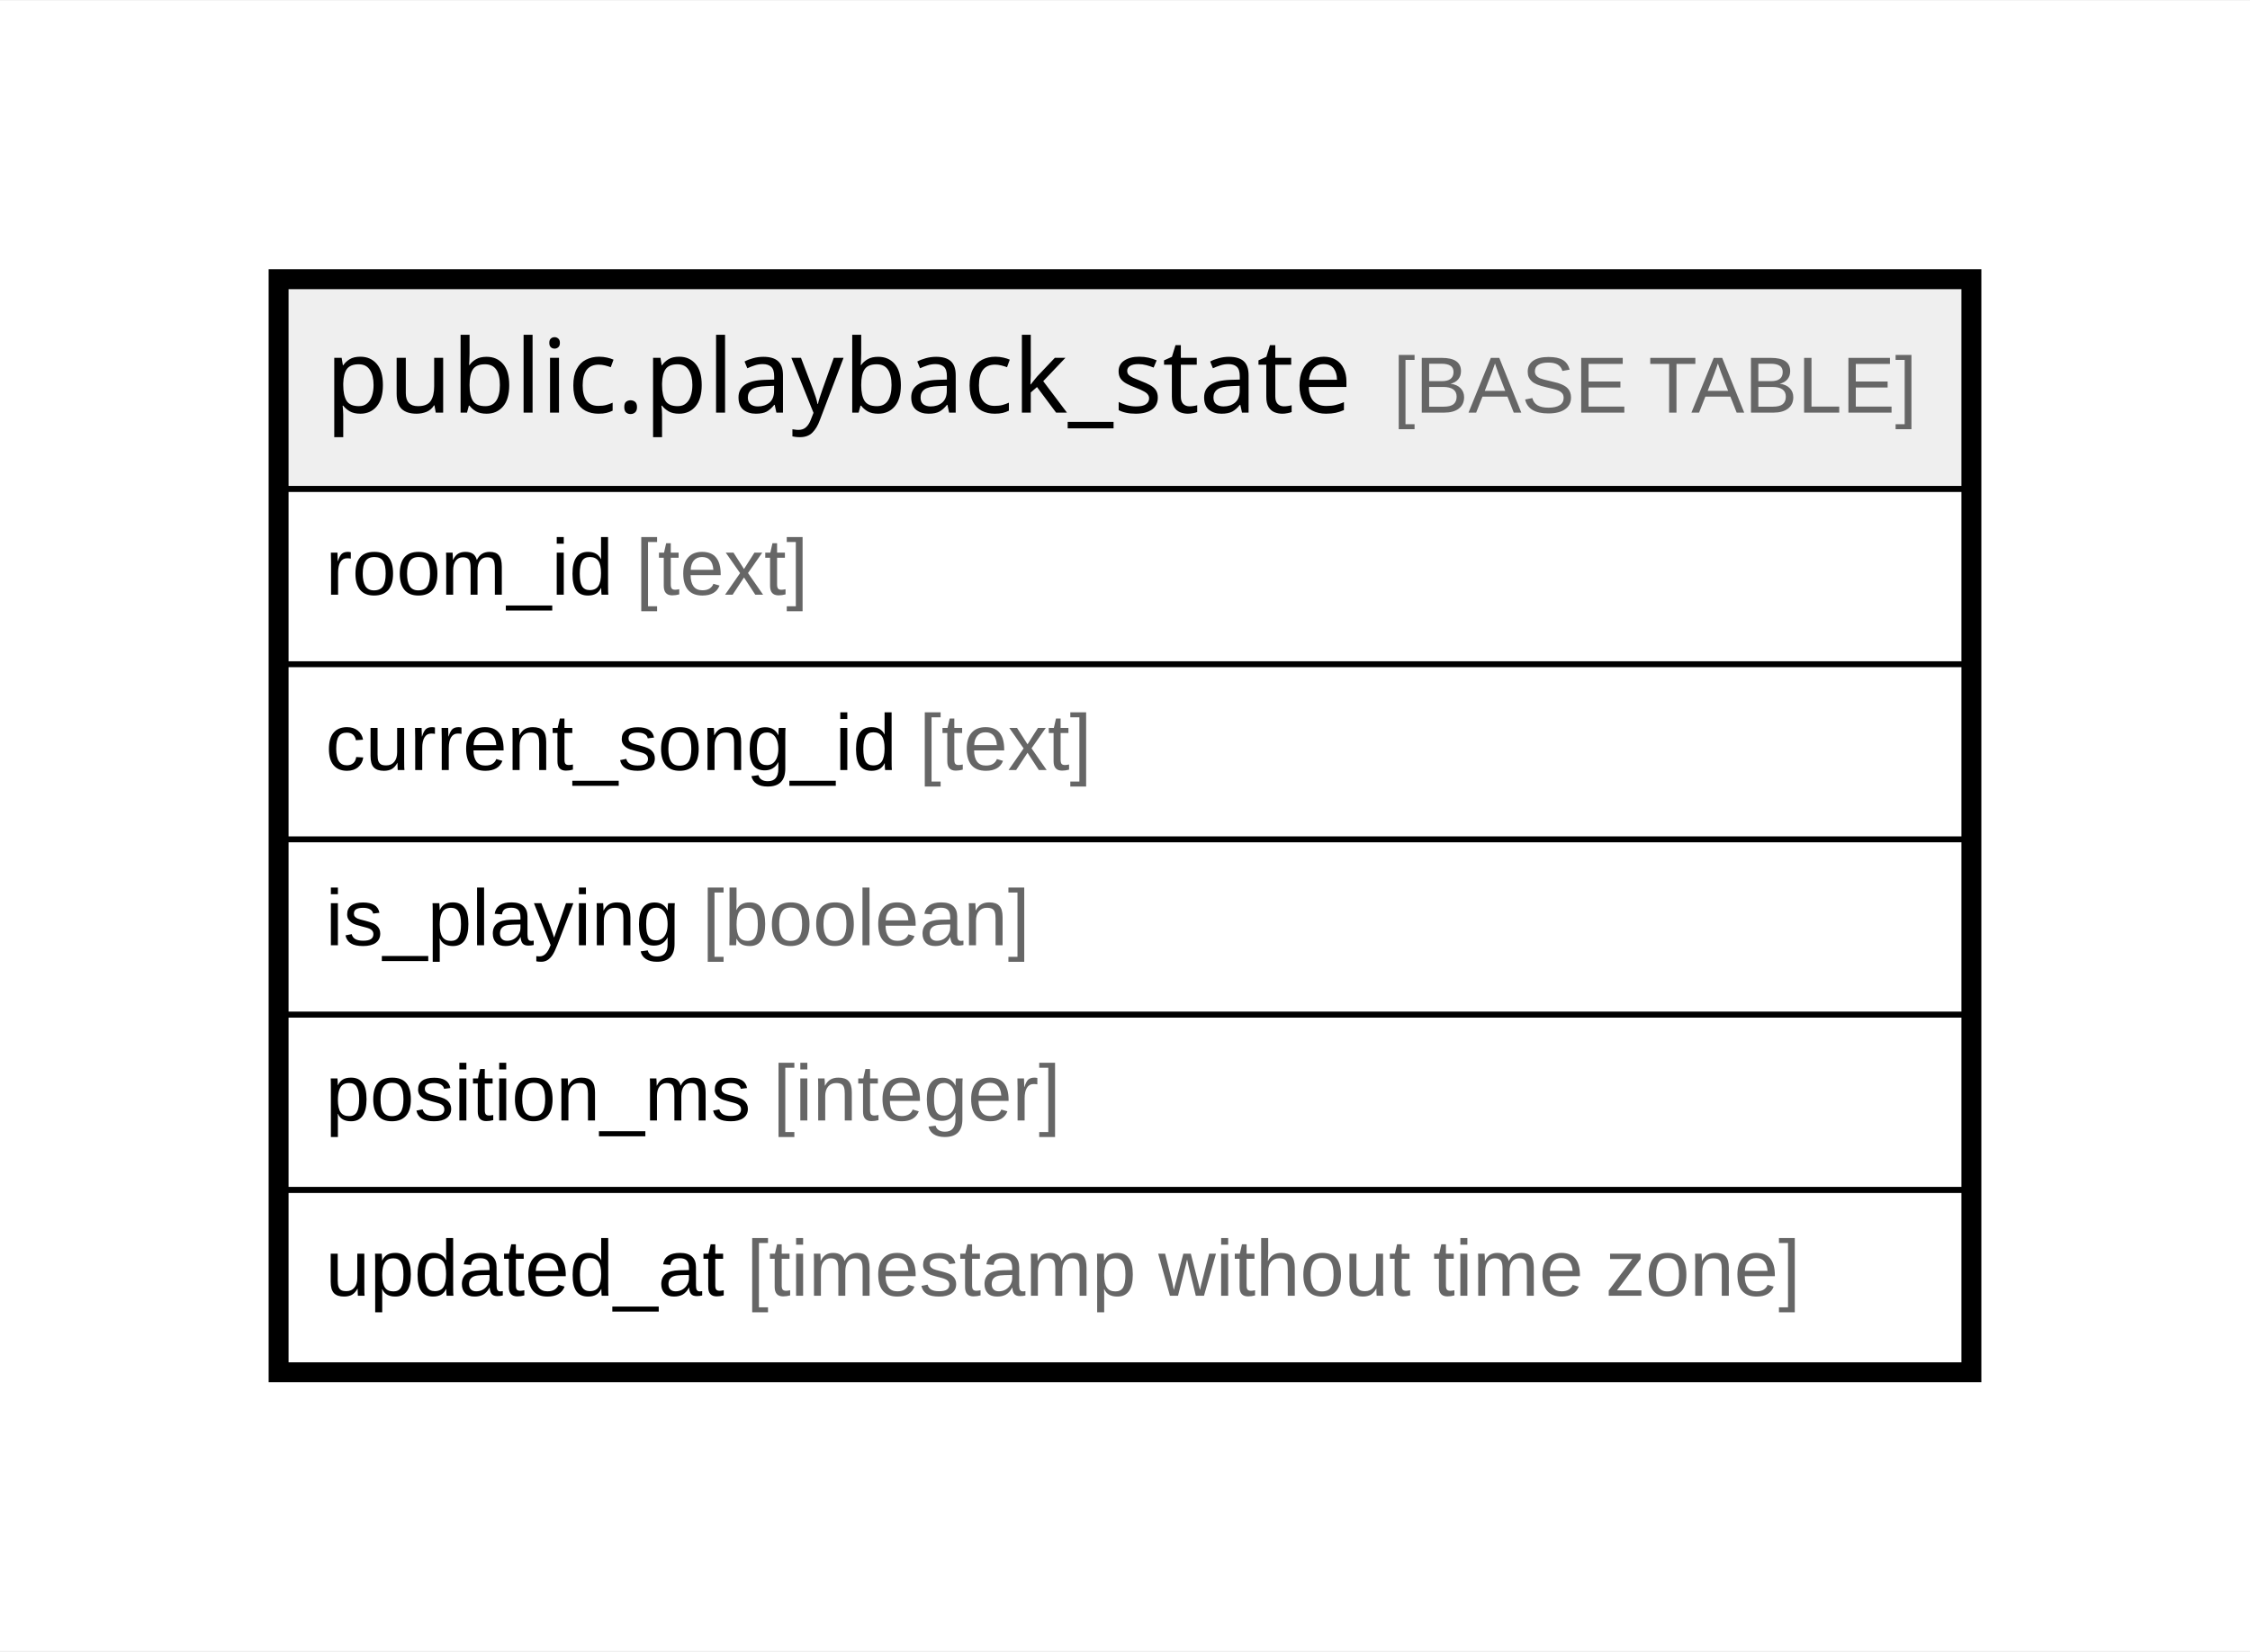
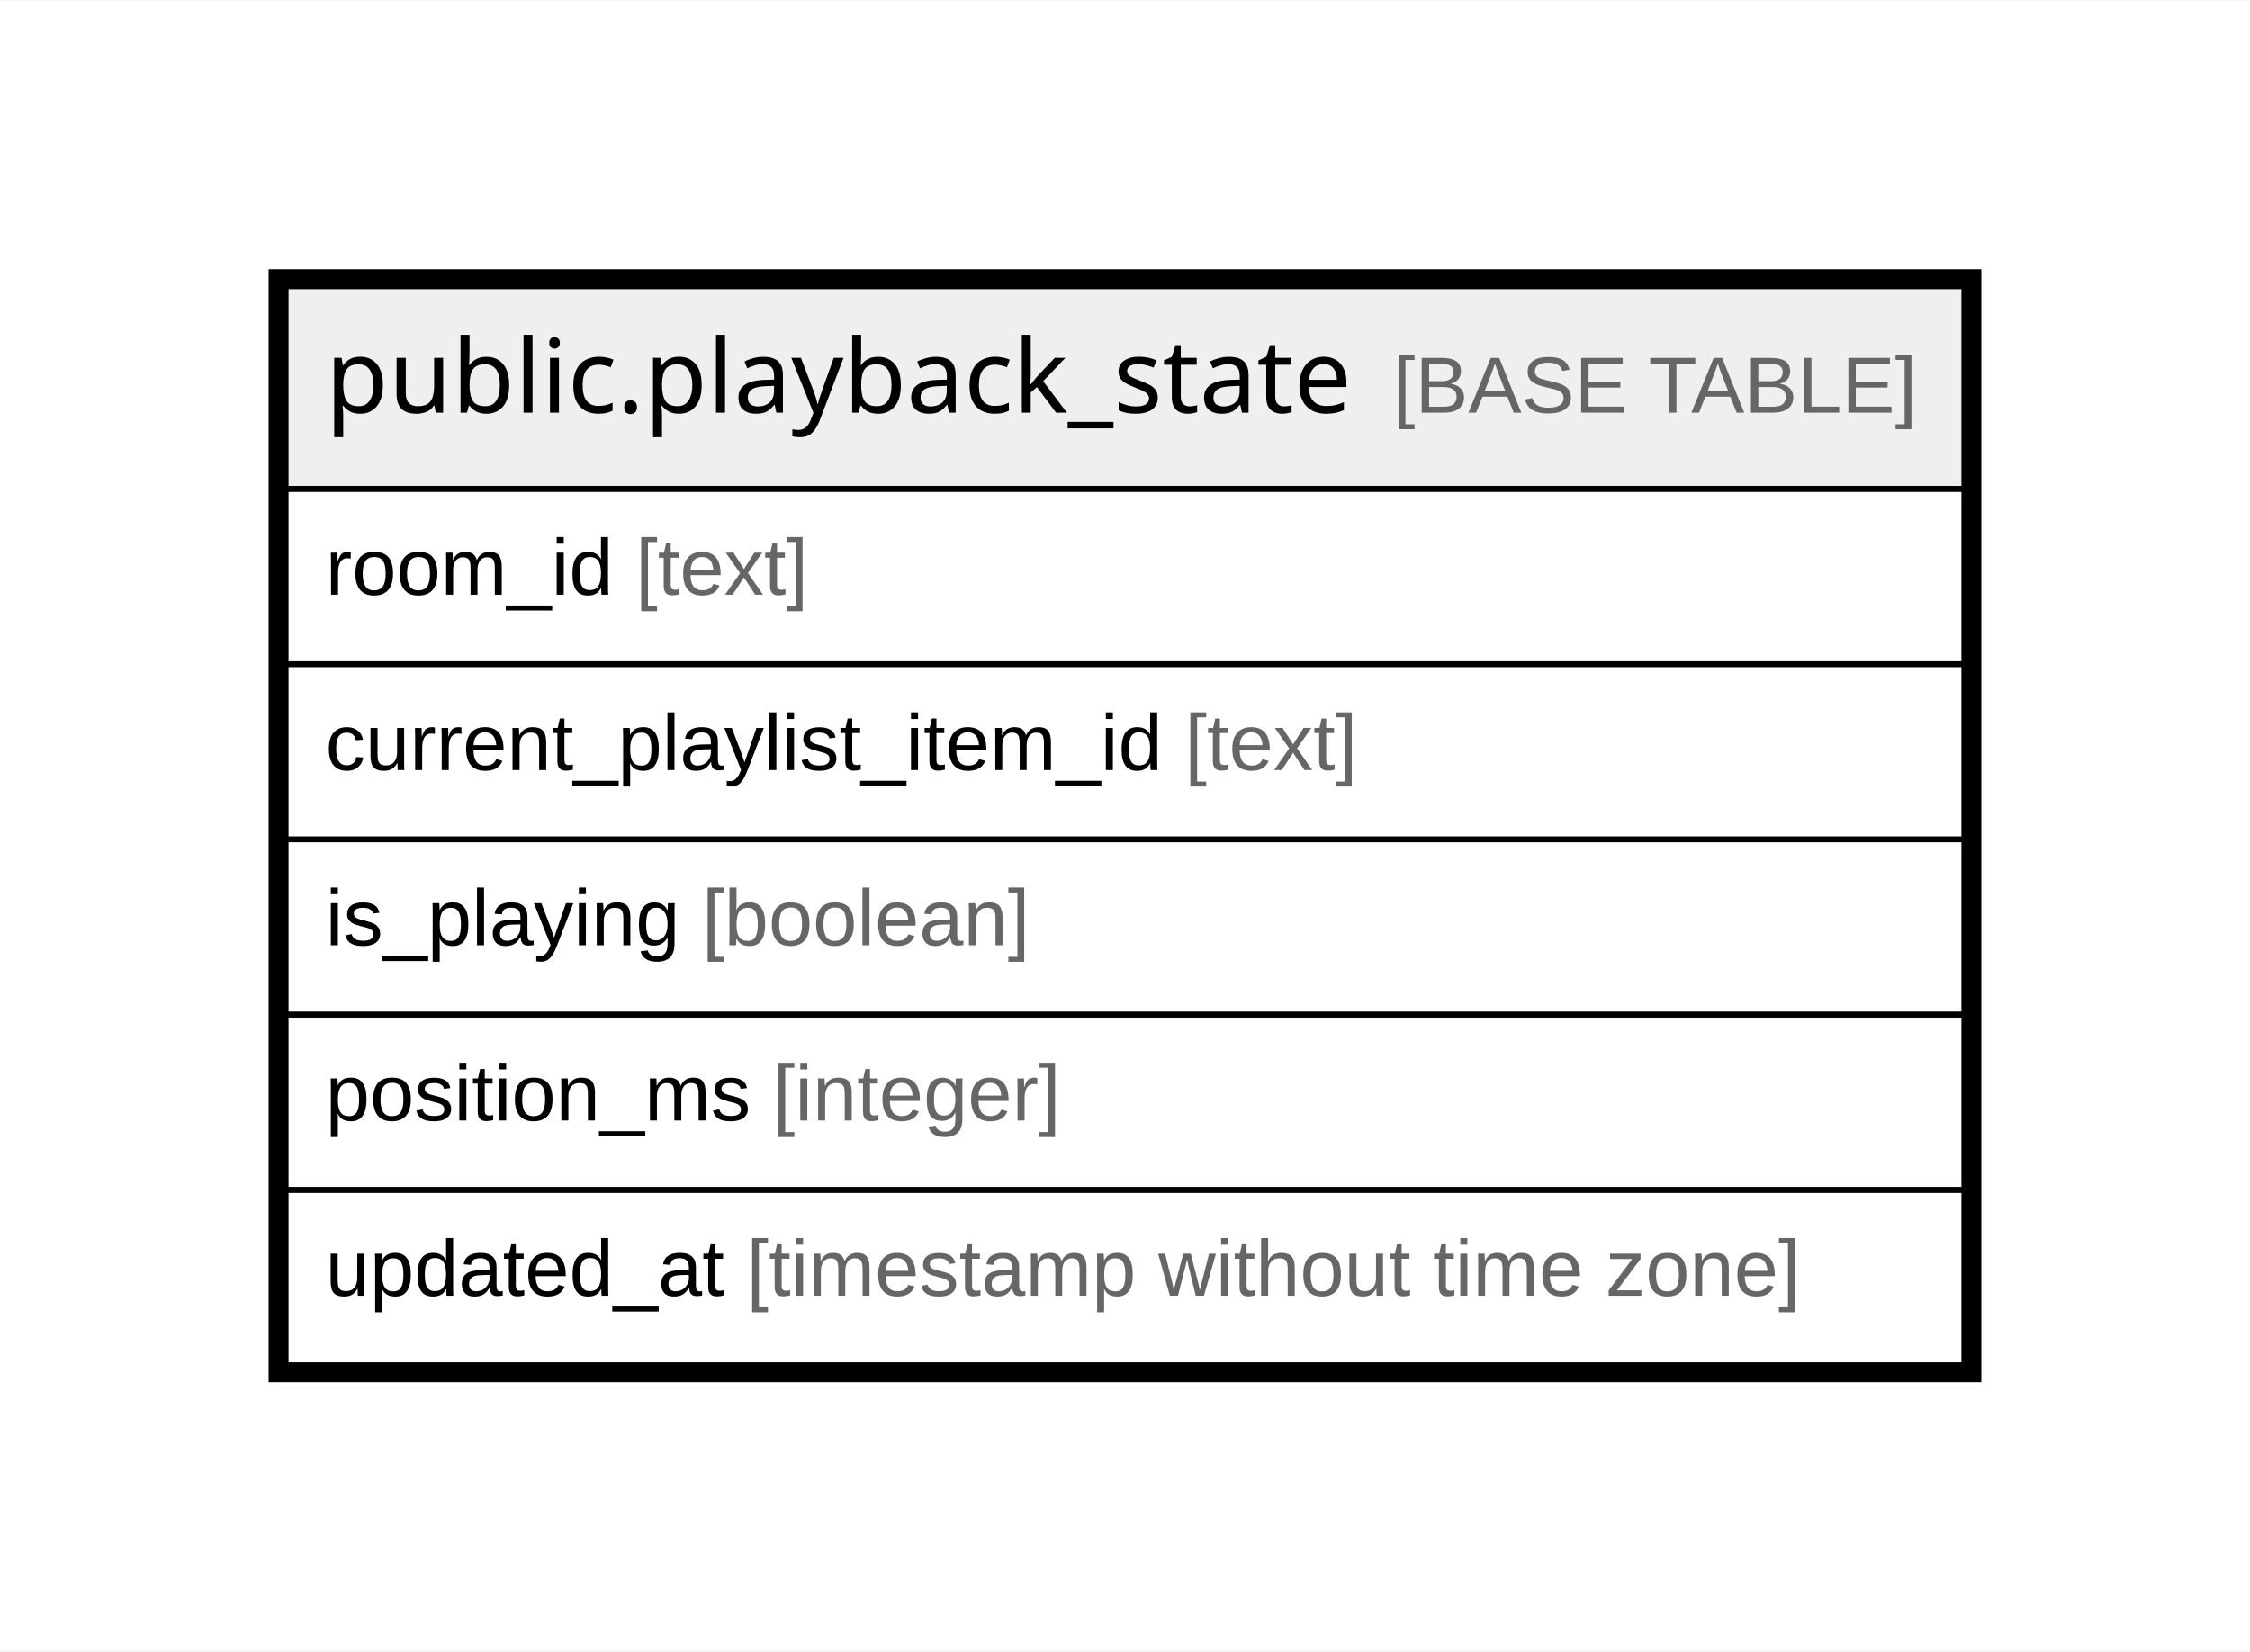
<svg xmlns="http://www.w3.org/2000/svg" width="395pt" height="290pt" viewBox="0.00 0.00 395.33 290.00">
  <g id="graph0" class="graph" transform="scale(1 1) rotate(0) translate(4 286)">
    <polygon fill="white" stroke="none" points="-4,4 -4,-286 391.33,-286 391.33,4 -4,4" />
    <g id="node1" class="node">
      <polygon fill="#efefef" stroke="none" points="46.2,-200.2 46.2,-235.8 341.13,-235.8 341.13,-200.2 46.2,-200.2" />
      <polygon fill="none" stroke="black" points="46.2,-200.2 46.2,-235.8 341.13,-235.8 341.13,-200.2 46.2,-200.2" />
      <text text-anchor="start" x="53.2" y="-213.6" font-family="Arial Bold" font-size="18.00">public.playback_state</text>
      <text text-anchor="start" x="209.65" y="-213.6" font-family="Arial" font-size="14.00">    </text>
      <text text-anchor="start" x="240.76" y="-213.6" font-family="Arial" font-size="14.00" fill="#666666">[BASE TABLE]</text>
      <polygon fill="none" stroke="black" points="46.2,-169.4 46.2,-200.2 341.13,-200.2 341.13,-169.4 46.2,-169.4" />
      <text text-anchor="start" x="53.2" y="-181.6" font-family="Arial" font-size="14.00">room_id </text>
      <text text-anchor="start" x="107.67" y="-181.6" font-family="Arial" font-size="14.00" fill="#666666">[text]</text>
      <polygon fill="none" stroke="black" points="46.2,-138.6 46.2,-169.4 341.13,-169.4 341.13,-138.6 46.2,-138.6" />
-       <text text-anchor="start" x="53.2" y="-150.8" font-family="Arial" font-size="14.00">current_song_id </text>
-       <text text-anchor="start" x="157.49" y="-150.8" font-family="Arial" font-size="14.00" fill="#666666">[text]</text>
+       <text text-anchor="start" x="53.2" y="-150.8" font-family="Arial" font-size="14.00">current_playlist_item_id </text>
+       <text text-anchor="start" x="204.16" y="-150.8" font-family="Arial" font-size="14.00" fill="#666666">[text]</text>
      <polygon fill="none" stroke="black" points="46.2,-107.8 46.2,-138.6 341.13,-138.6 341.13,-107.8 46.2,-107.8" />
      <text text-anchor="start" x="53.2" y="-120" font-family="Arial" font-size="14.00">is_playing </text>
      <text text-anchor="start" x="119.35" y="-120" font-family="Arial" font-size="14.00" fill="#666666">[boolean]</text>
      <polygon fill="none" stroke="black" points="46.2,-77 46.2,-107.8 341.13,-107.8 341.13,-77 46.2,-77" />
      <text text-anchor="start" x="53.2" y="-89.2" font-family="Arial" font-size="14.00">position_ms </text>
      <text text-anchor="start" x="131.79" y="-89.2" font-family="Arial" font-size="14.00" fill="#666666">[integer]</text>
      <polygon fill="none" stroke="black" points="46.2,-46.2 46.2,-77 341.13,-77 341.13,-46.2 46.2,-46.2" />
      <text text-anchor="start" x="53.2" y="-58.4" font-family="Arial" font-size="14.00">updated_at </text>
      <text text-anchor="start" x="127.16" y="-58.4" font-family="Arial" font-size="14.00" fill="#666666">[timestamp without time zone]</text>
      <polygon fill="none" stroke="black" stroke-width="3" points="44.7,-44.7 44.7,-237.3 342.63,-237.3 342.63,-44.7 44.7,-44.7" />
    </g>
  </g>
</svg>
